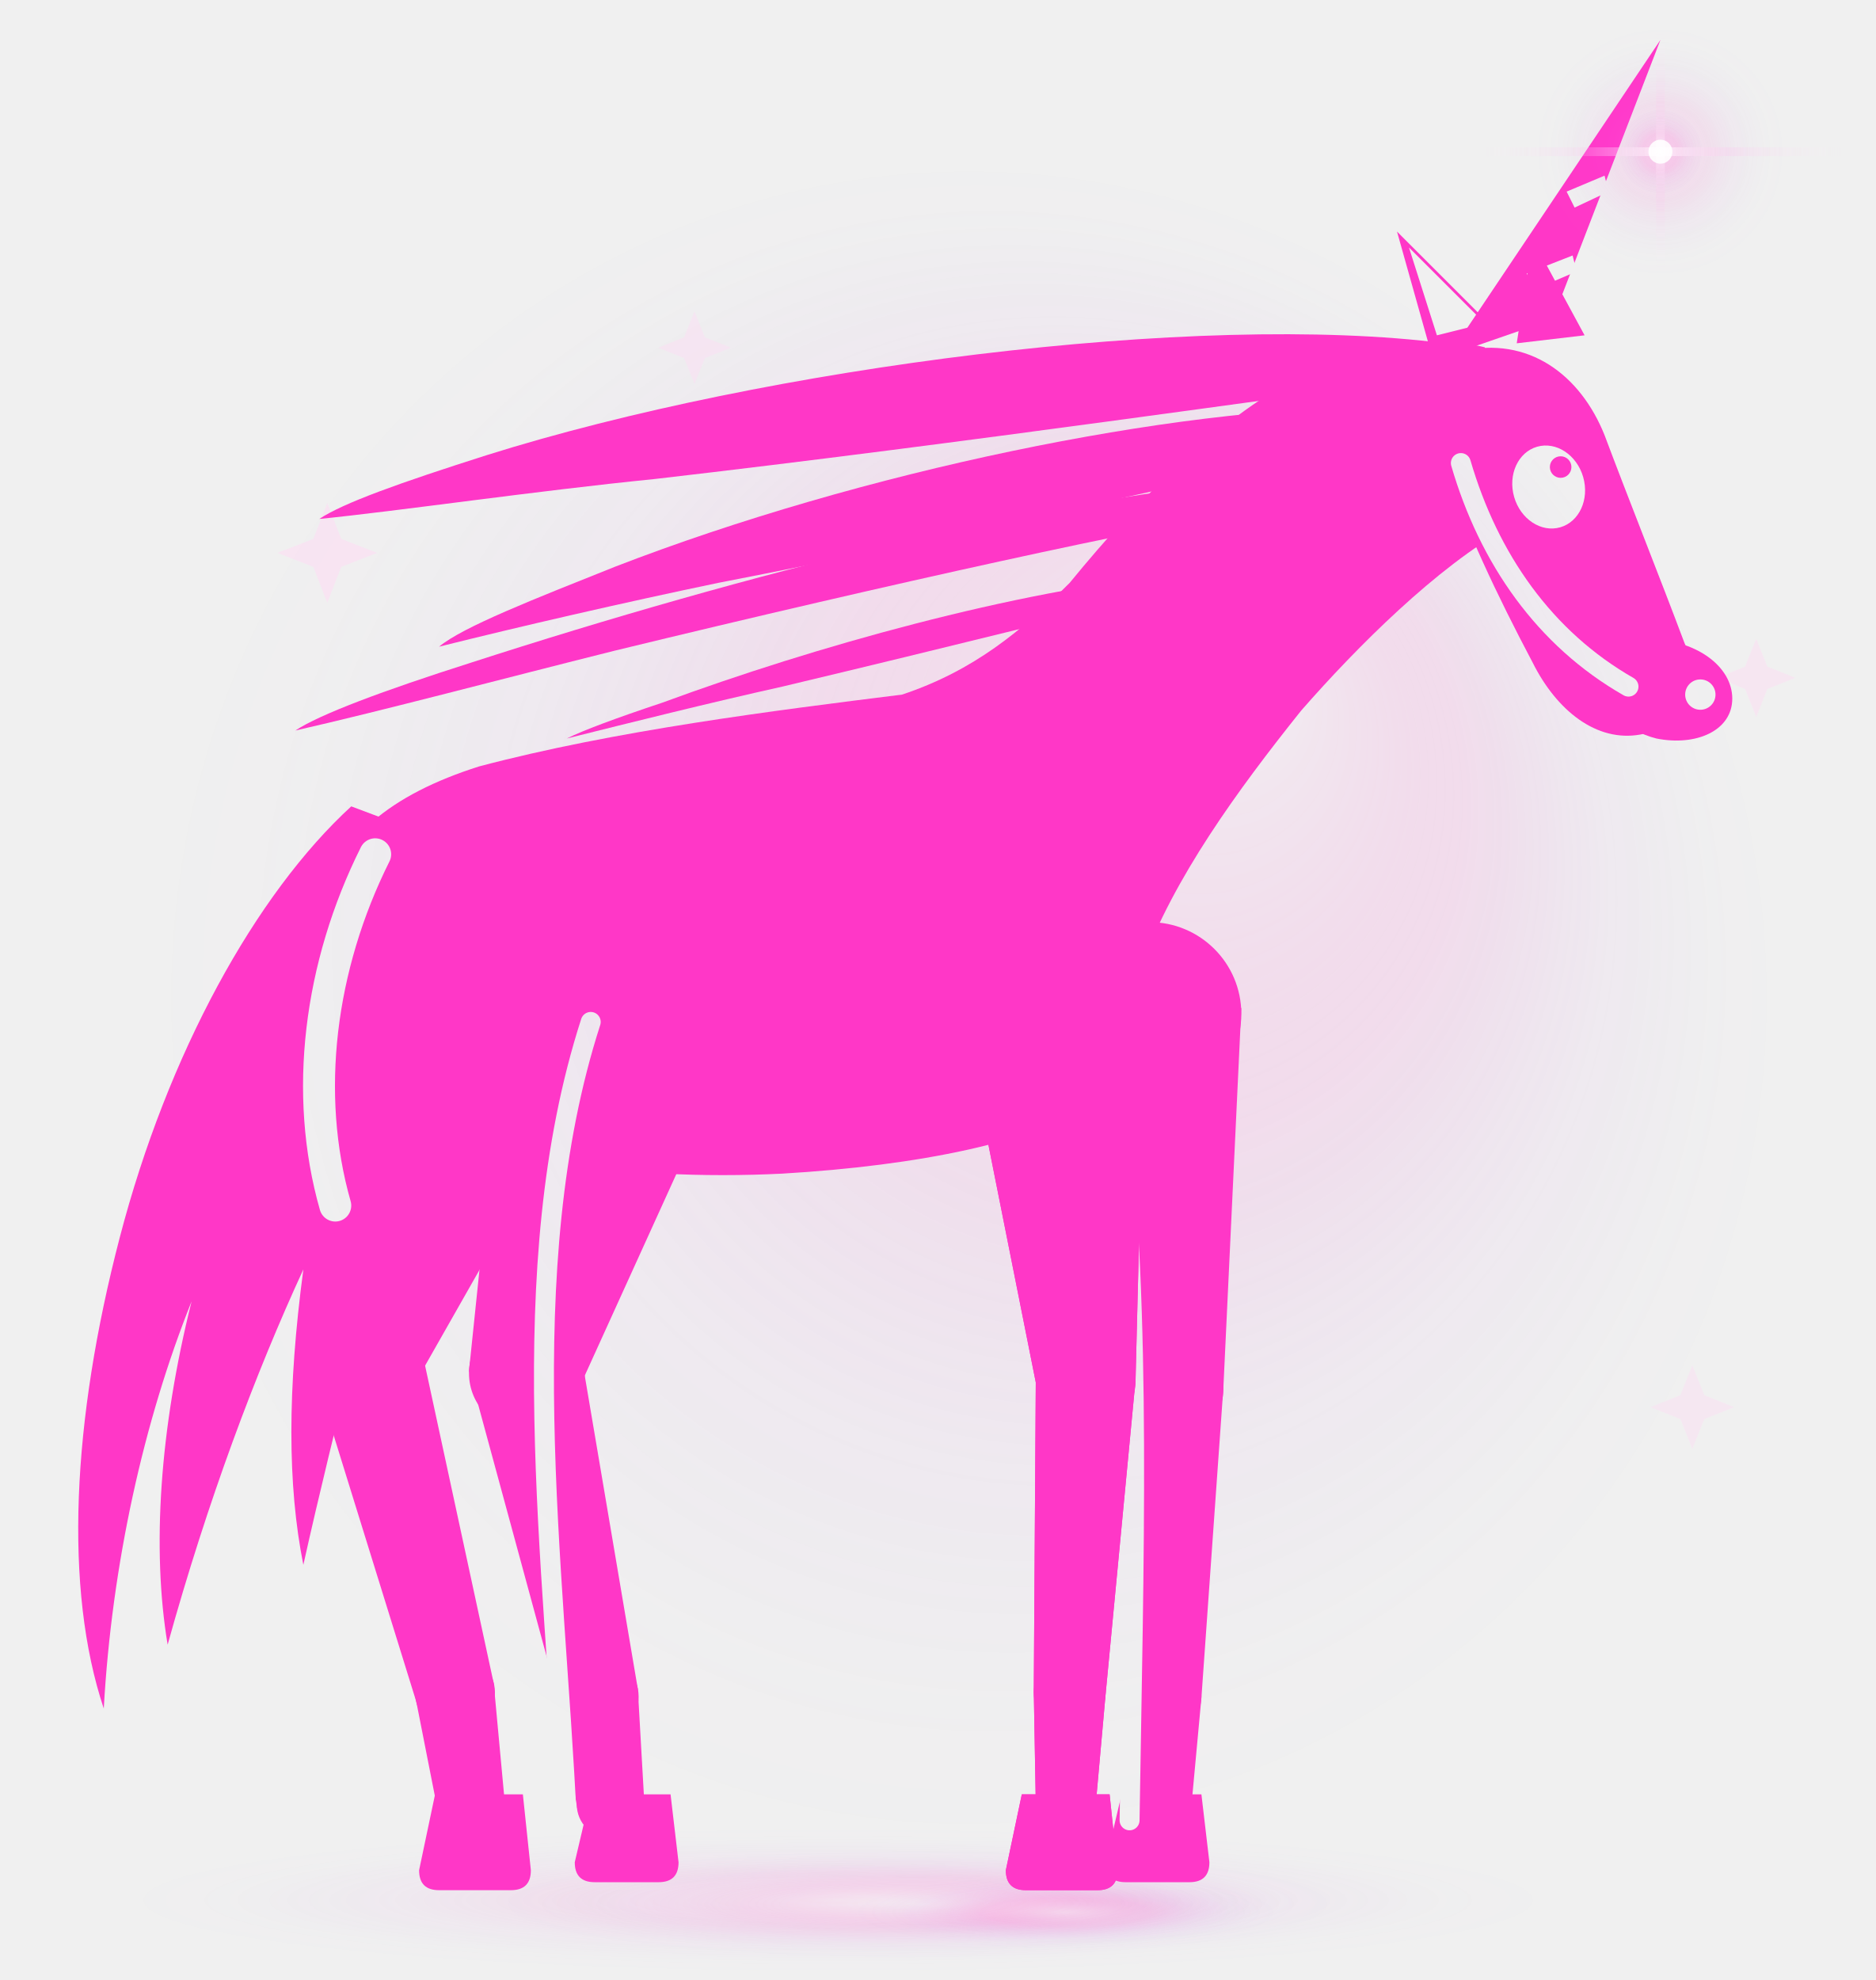
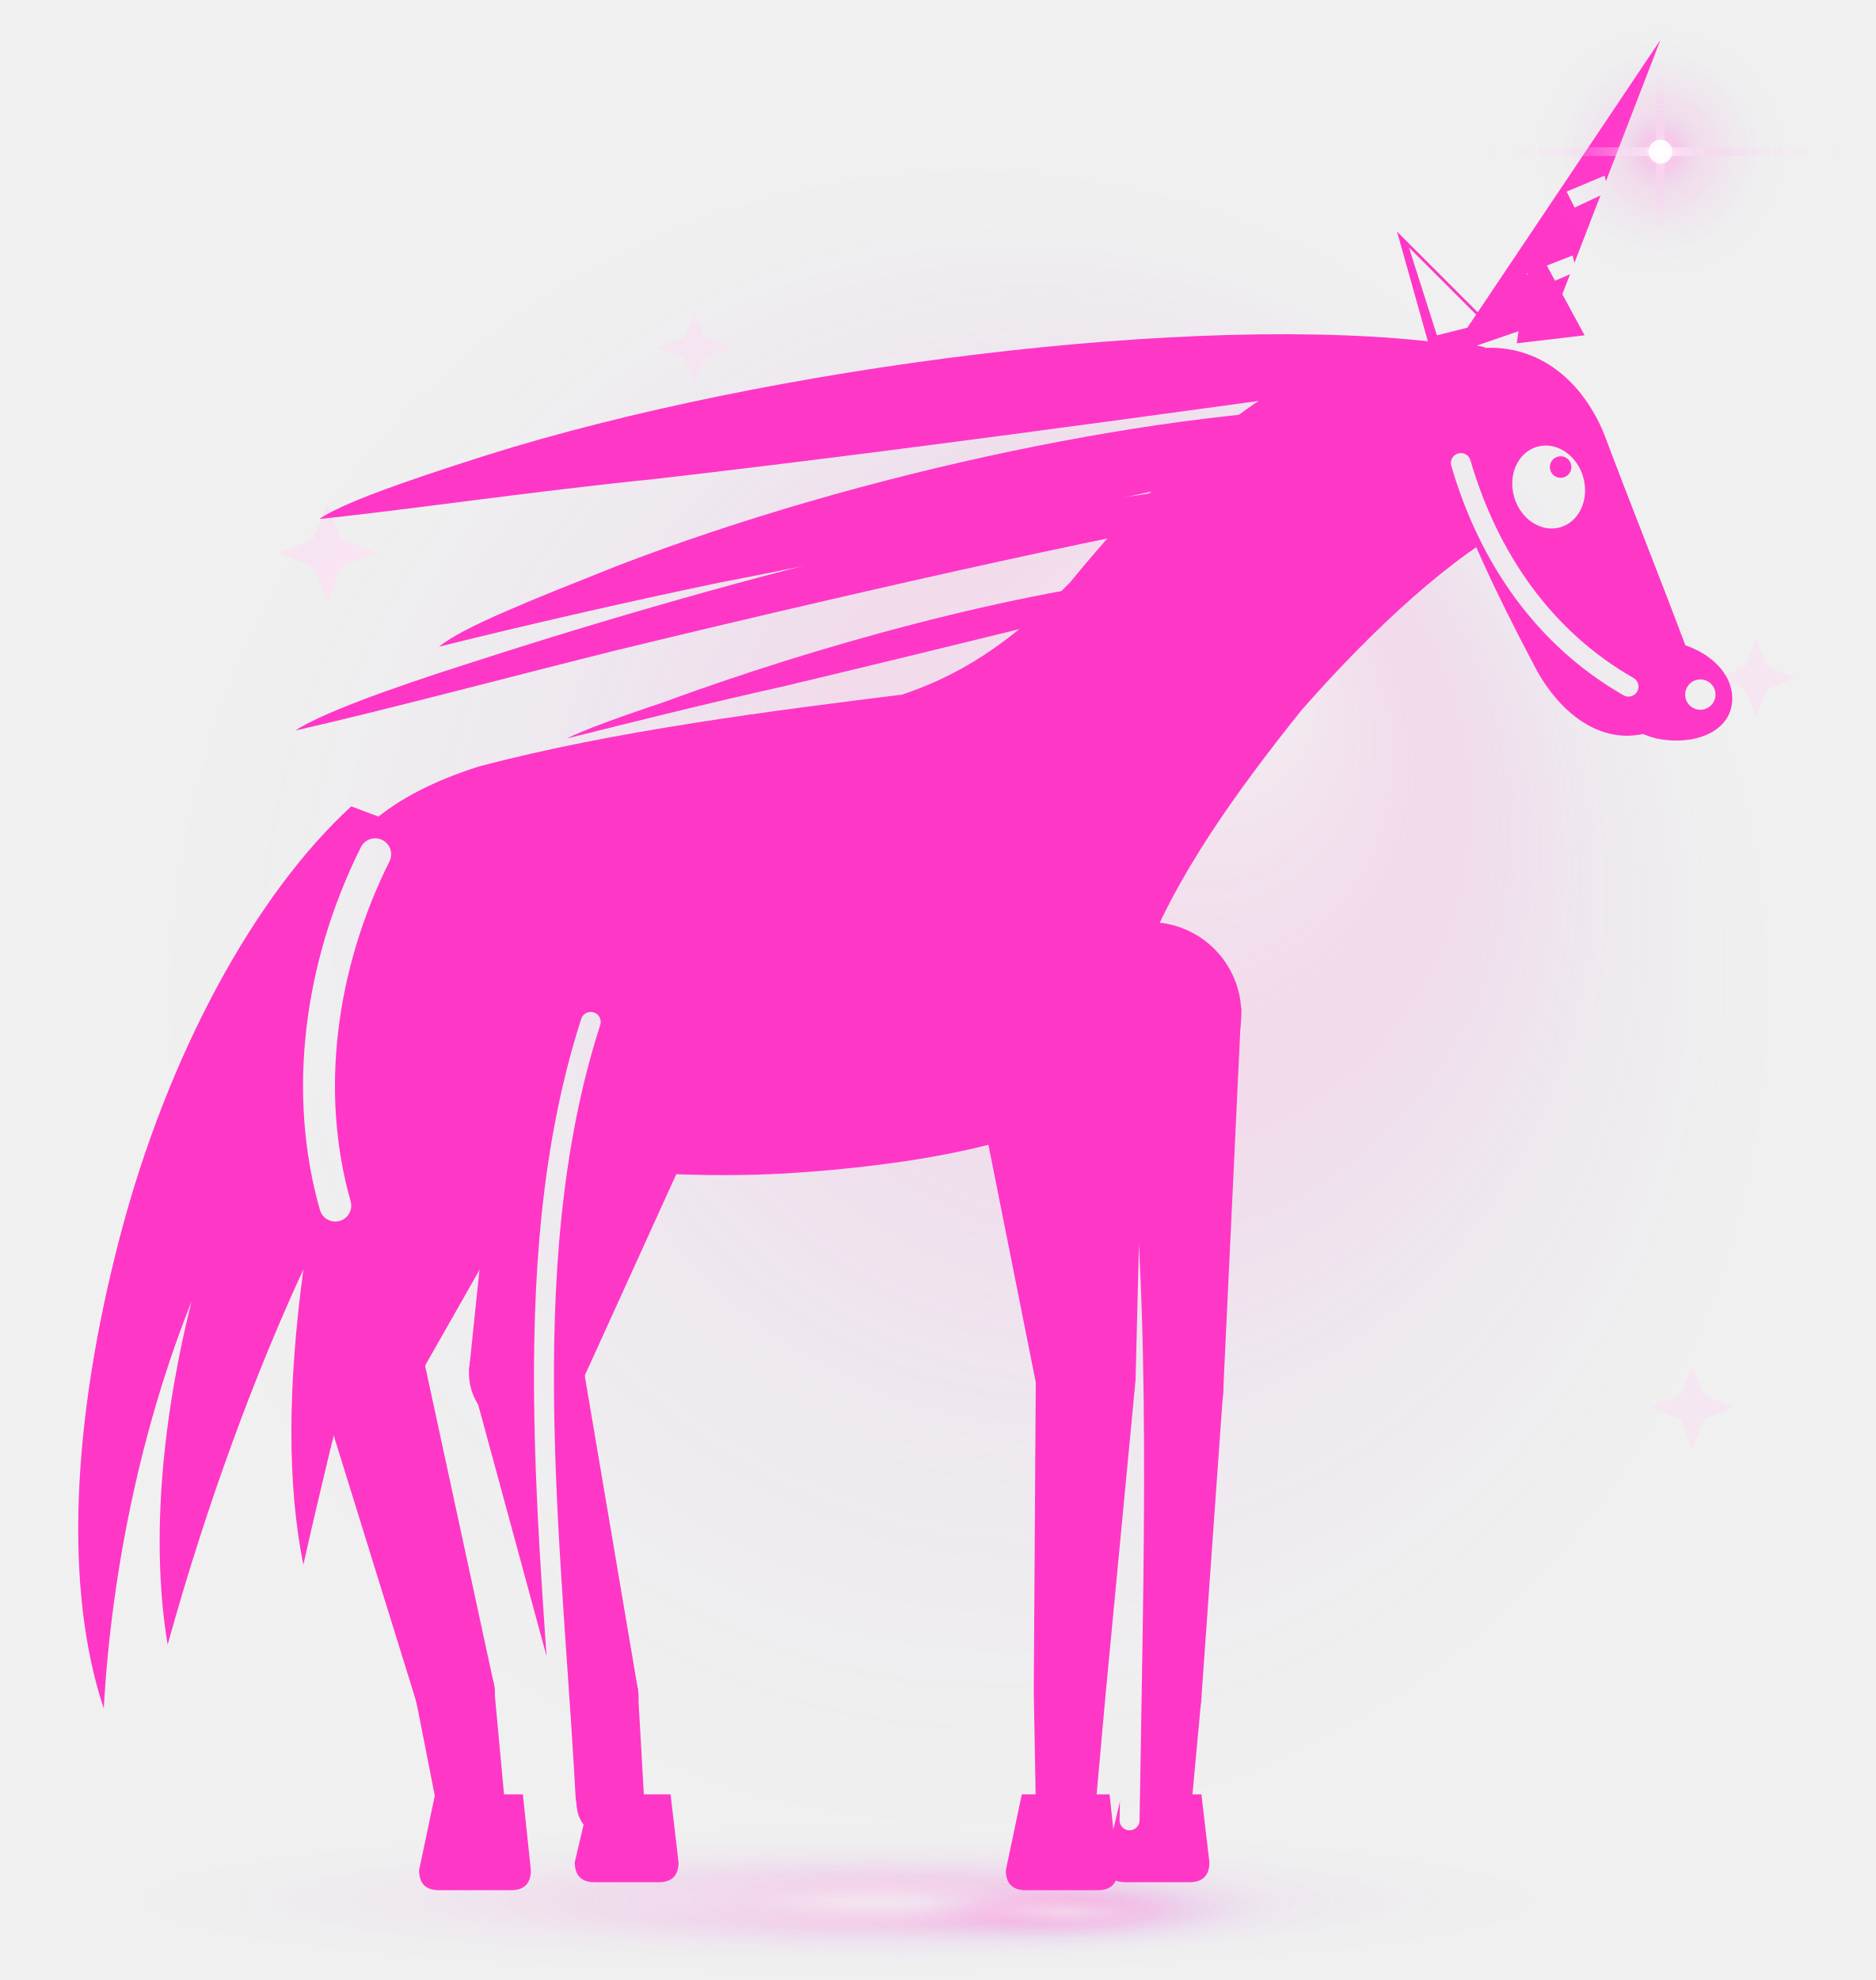
<svg xmlns="http://www.w3.org/2000/svg" viewBox="58 -56 470 496" fill="none" role="img" aria-label="Unicorn pawing the ground, asset coins scattering from the hoof">
  <defs>
    <radialGradient id="aura" cx="50%" cy="50%" r="50%" fx="68%" fy="30%">
      <stop offset="0.0%" stop-color="#ffe9fa" stop-opacity="0.17" />
      <stop offset="9.1%" stop-color="#ffbbed" stop-opacity="0.166" />
      <stop offset="18.2%" stop-color="#ff8de0" stop-opacity="0.154" />
      <stop offset="27.3%" stop-color="#ff5ed2" stop-opacity="0.135" />
      <stop offset="36.4%" stop-color="#fc38c8" stop-opacity="0.111" />
      <stop offset="45.5%" stop-color="#e93bd0" stop-opacity="0.085" />
      <stop offset="54.5%" stop-color="#d63fd8" stop-opacity="0.059" />
      <stop offset="63.6%" stop-color="#c442e0" stop-opacity="0.036" />
      <stop offset="72.7%" stop-color="#b146e8" stop-opacity="0.018" />
      <stop offset="81.8%" stop-color="#9e49ef" stop-opacity="0.006" />
      <stop offset="90.9%" stop-color="#8b4df7" stop-opacity="0.001" />
      <stop offset="100.0%" stop-color="#7850ff" stop-opacity="0" />
    </radialGradient>
    <radialGradient id="coinFace" cx="38%" cy="32%" r="72%">
      <stop offset="0%" stop-color="#4a3552" />
      <stop offset="68%" stop-color="#271d31" />
      <stop offset="100%" stop-color="#181022" />
    </radialGradient>
    <radialGradient id="pool" cx="50%" cy="50%" r="50%">
      <stop offset="0.0%" stop-color="#ffe9fa" stop-opacity="1" />
      <stop offset="9.1%" stop-color="#ffbbed" stop-opacity="0.975" />
      <stop offset="18.2%" stop-color="#ff8de0" stop-opacity="0.904" />
      <stop offset="27.3%" stop-color="#ff5ed2" stop-opacity="0.793" />
      <stop offset="36.4%" stop-color="#fc38c8" stop-opacity="0.653" />
      <stop offset="45.5%" stop-color="#e93bd0" stop-opacity="0.499" />
      <stop offset="54.5%" stop-color="#d63fd8" stop-opacity="0.347" />
      <stop offset="63.6%" stop-color="#c442e0" stop-opacity="0.211" />
      <stop offset="72.7%" stop-color="#b146e8" stop-opacity="0.104" />
      <stop offset="81.8%" stop-color="#9e49ef" stop-opacity="0.036" />
      <stop offset="90.9%" stop-color="#8b4df7" stop-opacity="0.005" />
      <stop offset="100.0%" stop-color="#7850ff" stop-opacity="0" />
    </radialGradient>
    <radialGradient id="spark" cx="50%" cy="50%" r="50%">
      <stop offset="0.0%" stop-color="#ffe9fa" stop-opacity="1" />
      <stop offset="9.1%" stop-color="#ffbbed" stop-opacity="0.562" />
      <stop offset="18.2%" stop-color="#ff8de0" stop-opacity="0.315" />
      <stop offset="27.3%" stop-color="#ff5ed2" stop-opacity="0.219" />
      <stop offset="36.4%" stop-color="#fc38c8" stop-opacity="0.162" />
      <stop offset="45.5%" stop-color="#e93bd0" stop-opacity="0.117" />
      <stop offset="54.5%" stop-color="#d63fd8" stop-opacity="0.079" />
      <stop offset="63.6%" stop-color="#c442e0" stop-opacity="0.047" />
      <stop offset="72.7%" stop-color="#b146e8" stop-opacity="0.023" />
      <stop offset="81.8%" stop-color="#9e49ef" stop-opacity="0.008" />
      <stop offset="90.9%" stop-color="#8b4df7" stop-opacity="0.001" />
      <stop offset="100.0%" stop-color="#7850ff" stop-opacity="0" />
    </radialGradient>
    <linearGradient id="streak" x1="0" y1="0" x2="1" y2="0">
      <stop offset="0%" stop-color="#ffe9fa" stop-opacity="0" />
      <stop offset="30%" stop-color="#ffbdee" stop-opacity="0.30" />
      <stop offset="50%" stop-color="#ffffff" stop-opacity="0.85" />
      <stop offset="70%" stop-color="#ffbdee" stop-opacity="0.30" />
      <stop offset="100%" stop-color="#ffe9fa" stop-opacity="0" />
    </linearGradient>
    <mask id="bodyCut" maskUnits="userSpaceOnUse" x="50" y="-60" width="490" height="500">
      <rect x="50" y="-60" width="490" height="500" fill="#fff" />
      <g stroke="#000" fill="none" stroke-linecap="round">
        <path d="M152 158 C 138 186, 134 218, 142 246" stroke-width="8" />
        <path d="M424 60 C 431 84, 445 104, 466 116" stroke-width="5" />
        <path d="M338 222 C 344 272, 342 336, 341 400" stroke-width="5" />
        <path d="M206 200 C 186 262, 197 336, 200 400" stroke-width="5" />
      </g>
    </mask>
    <mask id="headCut" maskUnits="userSpaceOnUse" x="396" y="-4" width="112" height="146">
      <rect x="396" y="-4" width="112" height="146" fill="#fff" />
      <ellipse id="eye" cx="446" cy="66" rx="9" ry="10.5" transform="rotate(-16 446 66)" fill="#000" />
      <circle cx="484" cy="118" r="3.8" fill="#000" />
      <path d="M418 28 L411 6 L430 25 Z" fill="#000" />
    </mask>
    <mask id="hornCut" maskUnits="userSpaceOnUse" x="414" y="-52" width="70" height="96">
      <rect x="414" y="-52" width="70" height="96" fill="#fff" />
      <path d="M452 8 L440.5 12.5 L442.5 16.5 L453 12 Z" fill="#000" />
      <path d="M460 -12 L450.5 -8 L452.5 -4 L461 -8 Z" fill="#000" />
    </mask>
    <g id="gl-AAPL">
      <path d="M12.152 6.896c-.948 0-2.415-1.078-3.96-1.04-2.04.027-3.91 1.183-4.961 3.014-2.117 3.675-.546 9.103 1.519 12.09 1.013 1.454 2.208 3.09 3.792 3.039 1.52-.065 2.09-.987 3.935-.987 1.831 0 2.35.987 3.96.948 1.637-.026 2.676-1.48 3.676-2.948 1.156-1.688 1.636-3.325 1.662-3.415-.039-.013-3.182-1.221-3.22-4.857-.026-3.04 2.48-4.494 2.597-4.559-1.429-2.09-3.623-2.324-4.39-2.376-2-.156-3.675 1.09-4.61 1.09zM15.53 3.83c.843-1.012 1.4-2.427 1.245-3.83-1.207.052-2.662.805-3.532 1.818-.78.896-1.454 2.338-1.273 3.714 1.338.104 2.715-.688 3.559-1.701" />
    </g>
    <g id="gl-AMD">
      <path d="M18.324 9.137l1.559 1.56h2.556v2.557L24 14.814V9.137zM2 9.52l-2 4.96h1.309l.37-.982H3.9l.408.982h1.338L3.432 9.52zm4.209 0v4.955h1.238v-3.092l1.338 1.562h.188l1.338-1.556v3.091h1.238V9.52H10.47l-1.592 1.845L7.287 9.52zm6.283 0v4.96h2.057c1.979 0 2.88-1.046 2.88-2.472 0-1.36-.937-2.488-2.747-2.488zm1.237.91h.792c1.17 0 1.63.711 1.63 1.57 0 .728-.372 1.572-1.616 1.572h-.806zm-10.985.273l.791 1.932H2.008zm17.137.307l-1.604 1.603v2.25h2.246l1.604-1.607h-2.246z" />
    </g>
    <g id="gl-AMZN">
      <path d="M.045 18.02c.072-.116.187-.124.348-.022 3.636 2.11 7.594 3.166 11.87 3.166 2.852 0 5.668-.533 8.447-1.595l.315-.14c.138-.06.234-.1.293-.13.226-.088.39-.046.525.13.12.174.09.336-.12.48-.256.19-.6.41-1.006.654-1.244.743-2.64 1.316-4.185 1.726a17.617 17.617 0 01-10.951-.577 17.88 17.88 0 01-5.43-3.35c-.1-.074-.151-.15-.151-.22 0-.047.021-.09.051-.13zm6.565-6.218c0-1.005.247-1.863.743-2.577.495-.71 1.17-1.25 2.04-1.615.796-.335 1.756-.575 2.912-.72.39-.046 1.033-.103 1.92-.174v-.37c0-.93-.105-1.558-.3-1.875-.302-.43-.78-.65-1.44-.65h-.182c-.48.046-.896.196-1.246.46-.35.27-.575.63-.675 1.096-.06.3-.206.465-.435.51l-2.52-.315c-.248-.06-.372-.18-.372-.39 0-.046.007-.09.022-.15.247-1.29.855-2.25 1.82-2.88.976-.616 2.1-.975 3.39-1.05h.54c1.65 0 2.957.434 3.888 1.29.135.15.27.3.405.48.12.165.224.314.283.45.075.134.15.33.195.57.06.254.105.42.135.51.03.104.062.3.076.615.01.313.02.493.02.553v5.28c0 .376.06.72.165 1.036.105.313.21.54.315.674l.51.674c.09.136.136.256.136.36 0 .12-.06.226-.18.314-1.2 1.05-1.86 1.62-1.963 1.71-.165.135-.375.15-.63.045a6.062 6.062 0 01-.526-.496l-.31-.347a9.391 9.391 0 01-.317-.42l-.3-.435c-.81.886-1.603 1.44-2.4 1.665-.494.15-1.093.227-1.83.227-1.11 0-2.04-.343-2.76-1.034-.72-.69-1.08-1.665-1.08-2.94l-.05-.076zm3.753-.438c0 .566.14 1.02.425 1.364.285.34.675.512 1.155.512.045 0 .106-.007.195-.02.09-.016.134-.023.166-.023.614-.16 1.08-.553 1.424-1.178.165-.28.285-.58.36-.91.09-.32.12-.59.135-.8.015-.195.015-.54.015-1.005v-.54c-.84 0-1.484.06-1.92.18-1.275.36-1.92 1.17-1.92 2.43l-.035-.02zm9.162 7.027c.03-.06.075-.11.132-.17.362-.243.714-.41 1.05-.5a8.094 8.094 0 011.612-.24c.14-.012.28 0 .41.03.65.06 1.05.168 1.172.33.063.09.099.228.099.39v.15c0 .51-.149 1.11-.424 1.8-.278.69-.664 1.248-1.156 1.68-.073.06-.14.09-.197.09-.03 0-.06 0-.09-.012-.09-.044-.107-.12-.064-.24.54-1.26.806-2.143.806-2.64 0-.15-.03-.27-.087-.344-.145-.166-.55-.257-1.224-.257-.243 0-.533.016-.87.046-.363.045-.7.09-1 .135-.09 0-.148-.014-.18-.044-.03-.03-.036-.047-.02-.077 0-.017.006-.03.02-.063v-.06z" />
    </g>
    <g id="gl-BTC">
      <path d="M23.638 14.904c-1.602 6.43-8.113 10.34-14.542 8.736C2.67 22.05-1.244 15.525.362 9.105 1.962 2.67 8.475-1.243 14.9.358c6.43 1.605 10.342 8.115 8.738 14.548v-.002zm-6.35-4.613c.24-1.59-.974-2.45-2.64-3.03l.54-2.153-1.315-.33-.525 2.107c-.345-.087-.705-.167-1.064-.25l.526-2.127-1.32-.33-.54 2.165c-.285-.067-.565-.132-.84-.2l-1.815-.45-.35 1.407s.975.225.955.236c.535.136.63.486.615.766l-1.477 5.92c-.075.166-.24.406-.614.314.015.02-.96-.24-.96-.24l-.66 1.51 1.71.426.93.242-.54 2.19 1.32.327.54-2.17c.36.1.705.19 1.05.273l-.51 2.154 1.32.33.545-2.19c2.24.427 3.93.257 4.64-1.774.57-1.637-.03-2.58-1.217-3.196.854-.193 1.5-.76 1.68-1.93h.01zm-3.01 4.22c-.404 1.64-3.157.75-4.05.53l.72-2.9c.896.23 3.757.67 3.33 2.37zm.41-4.24c-.37 1.49-2.662.735-3.405.55l.654-2.64c.744.18 3.137.524 2.75 2.084v.006z" />
    </g>
    <g id="gl-COIN">
      <path d="M4.844 11.053c-.872 0-1.553.662-1.553 1.548s.664 1.542 1.553 1.542c.889 0 1.564-.667 1.564-1.547 0-.875-.664-1.543-1.564-1.543zm.006 2.452c-.497 0-.86-.386-.86-.904 0-.523.357-.909.854-.909.502 0 .866.392.866.91 0 .517-.364.903-.86.903zm1.749-1.778h.433v2.36h.693V11.11H6.599zm-5.052-.035c.364 0 .653.224.762.558h.734c-.133-.713-.722-1.197-1.49-1.197-.872 0-1.553.662-1.553 1.548 0 .887.664 1.543 1.553 1.543.75 0 1.351-.484 1.484-1.203h-.728a.78.78 0 01-.756.564c-.502 0-.855-.386-.855-.904 0-.523.347-.909.85-.909zm18.215.622l-.508-.075c-.242-.035-.415-.115-.415-.305 0-.207.225-.31.53-.31.336 0 .55.143.595.379h.67c-.075-.599-.537-.95-1.247-.95-.733 0-1.218.375-1.218.904 0 .506.317.8.958.892l.508.075c.249.034.387.132.387.316 0 .236-.242.334-.577.334-.41 0-.641-.167-.676-.42h-.681c.064.581.52.99 1.35.99.757 0 1.26-.346 1.26-.938 0-.53-.364-.806-.936-.892zM7.378 9.885a.429.429 0 00-.444.437c0 .254.19.438.444.438a.429.429 0 00.445-.438.429.429 0 00-.445-.437zm10.167 2.245c0-.645-.392-1.076-1.224-1.076-.785 0-1.224.397-1.31 1.007h.687c.035-.236.22-.432.612-.432.352 0 .525.155.525.345 0 .248-.317.311-.71.351-.531.058-1.19.242-1.19.933 0 .535.4.88 1.034.88.497 0 .809-.207.965-.535.023.293.242.483.548.483h.404v-.616h-.34v-1.34zm-.68.748c0 .397-.347.69-.769.69-.26 0-.48-.11-.48-.34 0-.293.353-.373.676-.408.312-.028.485-.097.572-.23zm-3.679-1.825c-.386 0-.71.162-.94.432V9.856h-.693v4.23h.68v-.391c.232.282.56.449.953.449.832 0 1.461-.656 1.461-1.543 0-.886-.64-1.548-1.46-1.548zm-.103 2.452c-.497 0-.86-.386-.86-.904 0-.517.369-.909.865-.909.503 0 .855.386.855.91 0 .517-.364.903-.86.903zm-3.187-2.452c-.45 0-.745.184-.919.443v-.385H8.29v2.975h.693v-1.617c0-.455.289-.777.716-.777.398 0 .647.282.647.69v1.704h.692v-1.755c0-.748-.386-1.278-1.142-1.278zM24 12.503c0-.851-.624-1.45-1.46-1.45-.89 0-1.542.668-1.542 1.548 0 .927.698 1.543 1.553 1.543.722 0 1.287-.426 1.432-1.03h-.722c-.104.264-.358.414-.699.414-.445 0-.78-.276-.854-.76H24v-.264zm-2.252-.23c.11-.414.422-.615.78-.615.392 0 .693.224.762.615Z" />
    </g>
    <g id="gl-ETH">
      <path d="M11.944 17.97L4.58 13.62 11.943 24l7.37-10.38-7.372 4.35h.003zM12.056 0L4.69 12.223l7.365 4.354 7.365-4.35L12.056 0z" />
    </g>
    <g id="gl-GOOGL">
      <path d="M12.48 10.92v3.28h7.84c-.24 1.84-.853 3.187-1.787 4.133-1.147 1.147-2.933 2.4-6.053 2.4-4.827 0-8.6-3.893-8.6-8.72s3.773-8.72 8.6-8.72c2.6 0 4.507 1.027 5.907 2.347l2.307-2.307C18.747 1.44 16.133 0 12.48 0 5.867 0 .307 5.387.307 12s5.56 12 12.173 12c3.573 0 6.267-1.173 8.373-3.36 2.16-2.16 2.84-5.213 2.84-7.667 0-.76-.053-1.467-.173-2.053H12.48z" />
    </g>
    <g id="gl-META">
      <path d="M6.915 4.03c-1.968 0-3.683 1.28-4.871 3.113C.704 9.208 0 11.883 0 14.449c0 .706.07 1.369.21 1.973a6.624 6.624 0 0 0 .265.86 5.297 5.297 0 0 0 .371.761c.696 1.159 1.818 1.927 3.593 1.927 1.497 0 2.633-.671 3.965-2.444.76-1.012 1.144-1.626 2.663-4.32l.756-1.339.186-.325c.061.1.121.196.183.3l2.152 3.595c.724 1.21 1.665 2.556 2.47 3.314 1.046.987 1.992 1.22 3.06 1.22 1.075 0 1.876-.355 2.455-.843a3.743 3.743 0 0 0 .81-.973c.542-.939.861-2.127.861-3.745 0-2.72-.681-5.357-2.084-7.45-1.282-1.912-2.957-2.93-4.716-2.93-1.047 0-2.088.467-3.053 1.308-.652.57-1.257 1.29-1.82 2.05-.69-.875-1.335-1.547-1.958-2.056-1.182-.966-2.315-1.303-3.454-1.303zm10.16 2.053c1.147 0 2.188.758 2.992 1.999 1.132 1.748 1.647 4.195 1.647 6.4 0 1.548-.368 2.9-1.839 2.9-.58 0-1.027-.23-1.664-1.004-.496-.601-1.343-1.878-2.832-4.358l-.617-1.028a44.908 44.908 0 0 0-1.255-1.98c.07-.109.141-.224.211-.327 1.12-1.667 2.118-2.602 3.358-2.602zm-10.201.553c1.265 0 2.058.791 2.675 1.446.307.327.737.871 1.234 1.579l-1.02 1.566c-.757 1.163-1.882 3.017-2.837 4.338-1.191 1.649-1.81 1.817-2.486 1.817-.524 0-1.038-.237-1.383-.794-.263-.426-.464-1.13-.464-2.046 0-2.221.63-4.535 1.66-6.088.454-.687.964-1.226 1.533-1.533a2.264 2.264 0 0 1 1.088-.285z" />
    </g>
    <g id="gl-NFLX">
      <path d="M5.398 0v.006c3.028 8.556 5.37 15.175 8.348 23.596 2.344.058 4.85.398 4.854.398-2.8-7.924-5.923-16.747-8.487-24zm8.489 0v9.63L18.6 22.951c-.043-7.86-.004-15.913.002-22.95zM5.398 1.05V24c1.873-.225 2.81-.312 4.715-.398v-9.22z" />
    </g>
    <g id="gl-NVDA">
      <path d="M8.948 8.798v-1.43a6.7 6.7 0 0 1 .424-.018c3.922-.124 6.493 3.374 6.493 3.374s-2.774 3.851-5.75 3.851c-.398 0-.787-.062-1.158-.185v-4.346c1.528.185 1.837.857 2.747 2.385l2.04-1.714s-1.492-1.952-4-1.952a6.016 6.016 0 0 0-.796.035m0-4.735v2.138l.424-.027c5.45-.185 9.01 4.47 9.01 4.47s-4.08 4.964-8.33 4.964c-.37 0-.733-.035-1.095-.097v1.325c.3.035.61.062.91.062 3.957 0 6.82-2.023 9.593-4.408.459.371 2.34 1.263 2.73 1.652-2.633 2.208-8.772 3.984-12.253 3.984-.335 0-.653-.018-.971-.053v1.864H24V4.063zm0 10.326v1.131c-3.657-.654-4.673-4.46-4.673-4.46s1.758-1.944 4.673-2.262v1.237H8.94c-1.528-.186-2.73 1.245-2.73 1.245s.68 2.412 2.739 3.11M2.456 10.9s2.164-3.197 6.5-3.533V6.201C4.153 6.59 0 10.653 0 10.653s2.35 6.802 8.948 7.42v-1.237c-4.84-.6-6.492-5.936-6.492-5.936z" />
    </g>
    <g id="gl-TSLA">
      <path d="M12 5.362l2.475-3.026s4.245.09 8.471 2.054c-1.082 1.636-3.231 2.438-3.231 2.438-.146-1.439-1.154-1.79-4.354-1.79L12 24 8.619 5.034c-3.18 0-4.188.354-4.335 1.792 0 0-2.146-.795-3.229-2.43C5.28 2.431 9.525 2.34 9.525 2.34L12 5.362l-.004.002H12v-.002zm0-3.899c3.415-.03 7.326.528 11.328 2.28.535-.968.672-1.395.672-1.395C19.625.612 15.528.015 12 0 8.472.015 4.375.61 0 2.349c0 0 .195.525.672 1.396C4.674 1.989 8.585 1.435 12 1.46v.003z" />
    </g>
  </defs>
  <style>
    @keyframes blink{0%,95%,100%{transform:scaleY(1)}97.5%{transform:scaleY(.08)}}
    #eye{transform-box:fill-box;transform-origin:center;animation:blink 6.5s ease-in-out infinite}

    /* Wind. Each strand pivots about its own root on the crest, so the hair
       swings from where it is attached instead of sliding around — which is
       what the alternative, morphing the path data, would have looked like,
       at the price of re-tessellating four paths sixty times a second.

       A rotation about an arbitrary point without touching transform-origin:
       translate to the pivot, rotate, translate back. On an SVG element a CSS
       px is one user unit, so these are the same numbers as the path data.

       One duration for all four with the delay staggered down the neck, which
       is what makes it a travelling wave rather than four strands flapping in
       unison. Amplitude falls off toward the shoulder, where a real mane is
       shorter and heavier. */
    @keyframes w1{0%,100%{transform:translate(420px,34px) rotate(-2.1deg) translate(-420px,-34px)}
                   50%{transform:translate(420px,34px) rotate(2.3deg) translate(-420px,-34px)}}
    @keyframes w2{0%,100%{transform:translate(400px,50px) rotate(-1.8deg) translate(-400px,-50px)}
                   50%{transform:translate(400px,50px) rotate(2deg) translate(-400px,-50px)}}
    @keyframes w3{0%,100%{transform:translate(376px,70px) rotate(-1.5deg) translate(-376px,-70px)}
                   50%{transform:translate(376px,70px) rotate(1.7deg) translate(-376px,-70px)}}
    @keyframes w4{0%,100%{transform:translate(350px,92px) rotate(-1.1deg) translate(-350px,-92px)}
                   50%{transform:translate(350px,92px) rotate(1.3deg) translate(-350px,-92px)}}
    /* the tail answers the same wind, at half the amplitude and off-tempo —
       a still tail beside a moving mane looks broken */
    @keyframes wt{0%,100%{transform:translate(152px,150px) rotate(-1.2deg) translate(-152px,-150px)}
                   50%{transform:translate(152px,150px) rotate(1.2deg) translate(-152px,-150px)}}

+     /* Standing dead still between paws is the other half of looking fake.
+        This is a breath and a weight shift, nothing more: a fraction of a
+        percent of vertical scale about the ground line, and a pixel of sway,
+        on two periods that do not divide into each other so the pair never
+        repeats the same combination twice in a row.
+ 
+        It lives on a wrapper because the strike writes its own transform
+        attribute to #nk-rig for the impact dip — a CSS transform on the same
+        element would silently win and the dip would vanish. */
+     @keyframes idle{0%{transform:translate(0,0) scaleY(1)}
+                      50%{transform:translate(-1.1px,-0.6px) scaleY(1.006)}
+                      100%{transform:translate(0,0) scaleY(1)}}
+     #nk-idle{transform-origin:296px 420px;transform-box:view-box;
+       animation:idle 5.3s cubic-bezier(.45,0,.55,1) infinite;animation-play-state:paused}
+     svg.nk-live #nk-idle{animation-play-state:running}
+ 
    #nk-mane path,#nk-tail{animation-duration:6.4s;animation-timing-function:cubic-bezier(.45,0,.55,1);
      animation-iteration-count:infinite;animation-direction:alternate;animation-play-state:paused}
    .w1{animation-name:w1;animation-delay:0s}
    .w2{animation-name:w2;animation-delay:-.4s}
    .w3{animation-name:w3;animation-delay:-.8s}
    .w4{animation-name:w4;animation-delay:-1.2s}
    #nk-tail{animation-name:wt;animation-duration:8.2s;animation-delay:-2s}
    /* only while the mascot is actually on screen — the strike loop already
       gates itself the same way and toggles this class */
    svg.nk-live #nk-mane path,svg.nk-live #nk-tail{animation-play-state:running}

    @media (prefers-reduced-motion:reduce){
      #eye{animation:none}
-       #nk-mane path,#nk-tail{animation:none}
+       #nk-mane path,#nk-tail,#nk-idle{animation:none}
    }
  </style>
  <ellipse cx="292" cy="204" rx="226" ry="230" fill="url(#aura)" />
  <ellipse cx="268" cy="420" rx="196" ry="20" fill="url(#pool)" opacity="0.13" />
  <ellipse cx="288" cy="421" rx="116" ry="15" fill="url(#pool)" opacity="0.15" />
  <ellipse cx="325" cy="423" rx="58" ry="10" fill="url(#pool)" opacity="0.20" />
  <g fill="#ffd9f4">
    <path d="M140 70 l3.5 9 l9 3.5 l-9 3.5 l-3.5 9 l-3.5 -9 l-9 -3.5 l9 -3.5 z" opacity="0.5" />
    <path d="M498 104 l2.8 7 l7 2.8 l-7 2.8 l-2.8 7 l-2.8 -7 l-7 -2.8 l7 -2.8 z" opacity="0.42" />
    <path d="M104 268 l2.4 6 l6 2.4 l-6 2.4 l-2.4 6 l-2.4 -6 l-6 -2.4 l6 -2.4 z" opacity="0.32" />
    <path d="M482 286 l3 7.5 l7.5 3 l-7.5 3 l-3 7.5 l-3 -7.5 l-7.5 -3 l7.5 -3 z" opacity="0.36" />
    <path d="M232 22 l2.6 6.5 l6.5 2.6 l-6.5 2.6 l-2.6 6.5 l-2.6 -6.5 l-6.5 -2.6 l6.5 -2.6 z" opacity="0.4" />
  </g>
-   <g id="nk-rig">
-     <g mask="url(#bodyCut)">
-       <g id="nk-tail">
-         <path d="M146 146                C 122 168, 100 208, 88 254                C 76 300, 74 342, 84 372                C 86 336, 94 300, 106 270                C 98 302, 96 332, 100 356                C 110 320, 122 288, 134 262                C 130 292, 130 316, 134 336                C 142 300, 152 264, 158 232                C 164 200, 166 170, 162 152 Z" fill="#ff37c7" />
-       </g>
-       <g opacity="1">
-         <path d="M186.0 186.3 L175.5 287.4 L198.2 370.9 L202.6 396.9 L219.4 395.1 L217.8 367.1 L204.5 288.6 L244.0 201.7 Z" fill="#ff37c7" />
-         <circle cx="215.0" cy="194.0" r="30.0" fill="#ff37c7" />
-         <circle cx="190.0" cy="288.0" r="14.5" fill="#ff37c7" />
-         <circle cx="208.0" cy="369.0" r="10.0" fill="#ff37c7" />
-         <circle cx="211.0" cy="396.0" r="8.5" fill="#ff37c7" />
-         <path d="M206.0 393.5 h20.0 l2.0 17.0 q0 5 -5 5 h-16.0 q-5 0 -5 -5 z" fill="#ff37c7" />
-         <path d="M323.0 199.5 L339.5 292.3 L341.0 368.7 L341.5 395.7 L356.5 396.3 L359.0 369.3 L364.5 291.7 L369.0 196.5 Z" fill="#ff37c7" />
-         <circle cx="346.0" cy="198.0" r="23.0" fill="#ff37c7" />
-         <circle cx="352.0" cy="292.0" r="12.5" fill="#ff37c7" />
-         <circle cx="350.0" cy="369.0" r="9.0" fill="#ff37c7" />
-         <circle cx="349.0" cy="396.0" r="7.5" fill="#ff37c7" />
-         <path d="M339.0 393.5 h20.0 l2.0 17.0 q0 5 -5 5 h-16.0 q-5 0 -5 -5 z" fill="#ff37c7" />
-       </g>
-       <path d="M156.8 179.6 L135.5 283.9 L162.3 370.3 L167.6 397.2 L184.4 394.8 L181.7 365.7 L164.5 286.1 L213.2 200.4 Z" fill="#ff37c7" />
-       <circle cx="185.0" cy="190.0" r="30.0" fill="#ff37c7" />
-       <circle cx="150.0" cy="285.0" r="14.5" fill="#ff37c7" />
-       <circle cx="172.0" cy="368.0" r="10.0" fill="#ff37c7" />
-       <circle cx="176.0" cy="396.0" r="8.5" fill="#ff37c7" />
-       <path d="M167.0 393.5 h22.0 l2.0 19.0 q0 5 -5 5 h-18.0 q-5 0 -5 -5 z" fill="#ff37c7" />
-       <path d="M430 31              L 436 76              C 418 86, 398 106, 384 122              C 368 142, 352 164, 344 186              C 342 200, 340 212, 332 220              C 318 230, 288 236, 254 238              C 214 240, 174 234, 152 220              C 140 208, 134 190, 138 172              C 142 154, 156 143, 178 136              C 212 127, 252 122, 284 118              C 302 112, 314 102, 326 90              C 344 68, 364 48, 386 37              C 402 30, 418 28, 430 31 Z" fill="#ff37c7" />
-       <g mask="url(#headCut)">
-         <path d="M424 32                C 441 28, 454 38, 460 53                C 466 69, 474 89, 480 105                C 485 116, 480 126, 469 128                C 458 130, 448 122, 442 110                C 433 93, 425 76, 420 61                C 416 48, 417 36, 424 32 Z" fill="#ff37c7" />
-         <path d="M470 104 C 483 104, 492 111, 492 119 C 492 127, 483 131, 473 129                C 465 127, 459 121, 461 114 C 463 107, 466 105, 470 104 Z" fill="#ff37c7" />
-         <path d="M417 34 L408 2 L434 28 Z" fill="#ff37c7" />
-         <path d="M438 30 L442 4 L455 28 Z" fill="#ff37c7" />
-       </g>
-       <circle cx="449" cy="61" r="2.7" fill="#ff37c7" />
-       <path d="M421 33 L447 24 L474 -46 Z" fill="#ff37c7" mask="url(#hornCut)" />
-       <g style="mix-blend-mode:screen">
-         <circle cx="474" cy="-18" r="34" fill="url(#spark)" opacity="0.55" />
-         <circle cx="474" cy="-18" r="13" fill="url(#spark)" opacity="0.75" />
-         <rect x="428" y="-19.1" width="92" height="2.2" rx="1.1" fill="url(#streak)" opacity="0.7" />
-         <rect x="444" y="-19.1" width="60" height="2.2" rx="1.1" fill="url(#streak)" opacity="0.5" transform="rotate(90 474 -18)" />
-         <circle cx="474" cy="-18" r="3" fill="#ffffff" opacity="0.9" />
-       </g>
-     </g>
-     <g id="nk-mane">
-       <path class="w1" d="M420 30                C 358 22, 250 36, 180 58                C 158 65, 144 70, 138 74                C 158 72, 192 67, 222 64                C 300 55, 382 43, 414 39                C 418 36, 420 32, 420 30 Z" fill="#ff37c7" />
-       <path class="w2" d="M402 46                C 352 46, 274 62, 212 86                C 192 94, 174 101, 168 106                C 188 101, 214 95, 238 90                C 300 78, 360 64, 396 56                C 400 52, 402 50, 402 46 Z" fill="#ff37c7" />
-       <path class="w3" d="M378 64                C 322 68, 244 88, 176 110                C 154 117, 138 123, 132 127                C 154 122, 184 114, 212 107                C 282 90, 346 76, 372 72                C 376 70, 378 67, 378 64 Z" fill="#ff37c7" />
-       <path class="w4" d="M352 88                C 312 92, 262 106, 224 120                C 212 124, 204 127, 200 129                C 216 125, 236 120, 254 116                C 296 106, 336 96, 348 93                C 351 91, 352 90, 352 88 Z" fill="#ff37c7" />
-     </g>
-     <path d="M299.1 198.0 L317.5 290.3 L317.0 367.6 L317.5 395.7 L332.5 396.3 L335.0 368.4 L342.5 289.7 L344.9 194.0 Z" fill="#ff37c7" />
-     <circle cx="322.0" cy="196.0" r="23.0" fill="#ff37c7" />
-     <circle cx="330.0" cy="290.0" r="12.5" fill="#ff37c7" />
-     <circle cx="326.0" cy="368.0" r="9.0" fill="#ff37c7" />
-     <circle cx="325.0" cy="396.0" r="7.5" fill="#ff37c7" />
-     <path d="M314.0 393.5 h22.0 l2.0 19.0 q0 5 -5 5 h-18.0 q-5 0 -5 -5 z" fill="#ff37c7" />
-     <g id="nk-leg">
-       <path class="nk-leg-shape" d="M299.1 198.0 L317.5 290.3 L317.0 367.6 L317.5 395.7 L332.5 396.3 L335.0 368.4 L342.5 289.7 L344.9 194.0 Z" fill="#ff37c7" />
-       <g class="nk-leg-caps" />
-       <g id="nk-hoof" transform="translate(325 391)">
-         <path d="M-11 2.5 h22 l2 19 q0 5 -5 5 h-18 q-5 0 -5 -5 z" fill="#ff37c7" />
-       </g>
-     </g>
-   </g>
-   <ellipse id="nk-dust" cx="325" cy="420" rx="30" ry="8" fill="none" stroke="#ffd9f4" stroke-width="2.5" opacity="0" />
-   <g id="nk-impact" opacity="0" style="mix-blend-mode:screen">
-     <ellipse cx="325" cy="418" rx="86" ry="22" fill="url(#pool)" opacity="0.35" />
-     <ellipse cx="325" cy="418" rx="44" ry="13" fill="url(#spark)" opacity="0.75" />
-     <g stroke="#ffe9fa" stroke-width="2.6" stroke-linecap="round" opacity="0.9">
-       <path d="M292 412 L274 401" />
-       <path d="M358 412 L376 401" />
-       <path d="M325 404 L325 386" />
-       <path d="M305 408 L294 392" />
-       <path d="M345 408 L356 392" />
+   <g id="nk-idle">
+     <g id="nk-rig">
+       <g mask="url(#bodyCut)">
+         <g id="nk-tail">
+           <path d="M146 146                C 122 168, 100 208, 88 254                C 76 300, 74 342, 84 372                C 86 336, 94 300, 106 270                C 98 302, 96 332, 100 356                C 110 320, 122 288, 134 262                C 130 292, 130 316, 134 336                C 142 300, 152 264, 158 232                C 164 200, 166 170, 162 152 Z" fill="#ff37c7" />
+         </g>
+         <g opacity="1">
+           <path d="M186.0 186.3 L175.5 287.4 L198.2 370.9 L202.6 396.9 L219.4 395.1 L217.8 367.1 L204.5 288.6 L244.0 201.7 Z" fill="#ff37c7" />
+           <circle cx="215.0" cy="194.0" r="30.0" fill="#ff37c7" />
+           <circle cx="190.0" cy="288.0" r="14.5" fill="#ff37c7" />
+           <circle cx="208.0" cy="369.0" r="10.0" fill="#ff37c7" />
+           <circle cx="211.0" cy="396.0" r="8.5" fill="#ff37c7" />
+           <path d="M206.0 393.5 h20.0 l2.0 17.0 q0 5 -5 5 h-16.0 q-5 0 -5 -5 z" fill="#ff37c7" />
+           <path d="M323.0 199.5 L339.5 292.3 L341.0 368.7 L341.5 395.7 L356.5 396.3 L359.0 369.3 L364.5 291.7 L369.0 196.5 Z" fill="#ff37c7" />
+           <circle cx="346.0" cy="198.0" r="23.0" fill="#ff37c7" />
+           <circle cx="352.0" cy="292.0" r="12.5" fill="#ff37c7" />
+           <circle cx="350.0" cy="369.0" r="9.0" fill="#ff37c7" />
+           <circle cx="349.0" cy="396.0" r="7.5" fill="#ff37c7" />
+           <path d="M339.0 393.5 h20.0 l2.0 17.0 q0 5 -5 5 h-16.0 q-5 0 -5 -5 z" fill="#ff37c7" />
+         </g>
+         <path d="M156.8 179.6 L135.5 283.9 L162.3 370.3 L167.6 397.2 L184.4 394.8 L181.7 365.7 L164.5 286.1 L213.2 200.4 Z" fill="#ff37c7" />
+         <circle cx="185.0" cy="190.0" r="30.0" fill="#ff37c7" />
+         <circle cx="150.0" cy="285.0" r="14.5" fill="#ff37c7" />
+         <circle cx="172.0" cy="368.0" r="10.0" fill="#ff37c7" />
+         <circle cx="176.0" cy="396.0" r="8.5" fill="#ff37c7" />
+         <path d="M167.0 393.5 h22.0 l2.0 19.0 q0 5 -5 5 h-18.0 q-5 0 -5 -5 z" fill="#ff37c7" />
+         <path d="M430 31              L 436 76              C 418 86, 398 106, 384 122              C 368 142, 352 164, 344 186              C 342 200, 340 212, 332 220              C 318 230, 288 236, 254 238              C 214 240, 174 234, 152 220              C 140 208, 134 190, 138 172              C 142 154, 156 143, 178 136              C 212 127, 252 122, 284 118              C 302 112, 314 102, 326 90              C 344 68, 364 48, 386 37              C 402 30, 418 28, 430 31 Z" fill="#ff37c7" />
+         <g mask="url(#headCut)">
+           <path d="M424 32                C 441 28, 454 38, 460 53                C 466 69, 474 89, 480 105                C 485 116, 480 126, 469 128                C 458 130, 448 122, 442 110                C 433 93, 425 76, 420 61                C 416 48, 417 36, 424 32 Z" fill="#ff37c7" />
+           <path d="M470 104 C 483 104, 492 111, 492 119 C 492 127, 483 131, 473 129                C 465 127, 459 121, 461 114 C 463 107, 466 105, 470 104 Z" fill="#ff37c7" />
+           <path d="M417 34 L408 2 L434 28 Z" fill="#ff37c7" />
+           <path d="M438 30 L442 4 L455 28 Z" fill="#ff37c7" />
+         </g>
+         <circle cx="449" cy="61" r="2.7" fill="#ff37c7" />
+         <path d="M421 33 L447 24 L474 -46 Z" fill="#ff37c7" mask="url(#hornCut)" />
+         <g style="mix-blend-mode:screen">
+           <circle cx="474" cy="-18" r="34" fill="url(#spark)" opacity="0.55" />
+           <circle cx="474" cy="-18" r="13" fill="url(#spark)" opacity="0.75" />
+           <rect x="428" y="-19.1" width="92" height="2.2" rx="1.1" fill="url(#streak)" opacity="0.7" />
+           <rect x="444" y="-19.1" width="60" height="2.2" rx="1.1" fill="url(#streak)" opacity="0.5" transform="rotate(90 474 -18)" />
+           <circle cx="474" cy="-18" r="3" fill="#ffffff" opacity="0.9" />
+         </g>
+       </g>
+       <g id="nk-mane">
+         <path class="w1" d="M420 30                C 358 22, 250 36, 180 58                C 158 65, 144 70, 138 74                C 158 72, 192 67, 222 64                C 300 55, 382 43, 414 39                C 418 36, 420 32, 420 30 Z" fill="#ff37c7" />
+         <path class="w2" d="M402 46                C 352 46, 274 62, 212 86                C 192 94, 174 101, 168 106                C 188 101, 214 95, 238 90                C 300 78, 360 64, 396 56                C 400 52, 402 50, 402 46 Z" fill="#ff37c7" />
+         <path class="w3" d="M378 64                C 322 68, 244 88, 176 110                C 154 117, 138 123, 132 127                C 154 122, 184 114, 212 107                C 282 90, 346 76, 372 72                C 376 70, 378 67, 378 64 Z" fill="#ff37c7" />
+         <path class="w4" d="M352 88                C 312 92, 262 106, 224 120                C 212 124, 204 127, 200 129                C 216 125, 236 120, 254 116                C 296 106, 336 96, 348 93                C 351 91, 352 90, 352 88 Z" fill="#ff37c7" />
+       </g>
+       <g id="nk-leg">
+         <path class="nk-leg-shape" d="M299.1 198.0 L317.5 290.3 L317.0 367.6 L317.5 395.7 L332.5 396.3 L335.0 368.4 L342.5 289.7 L344.9 194.0 Z" fill="#ff37c7" />
+         <g class="nk-leg-caps" />
+         <g id="nk-hoof" transform="translate(325 391)">
+           <path d="M-11 2.5 h22 l2 19 q0 5 -5 5 h-18 q-5 0 -5 -5 z" fill="#ff37c7" />
+         </g>
+       </g>
+     </g>
+     <ellipse id="nk-dust" cx="325" cy="420" rx="30" ry="8" fill="none" stroke="#ffd9f4" stroke-width="2.5" opacity="0" />
+     <g id="nk-impact" opacity="0" style="mix-blend-mode:screen">
+       <ellipse cx="325" cy="418" rx="86" ry="22" fill="url(#pool)" opacity="0.35" />
+       <ellipse cx="325" cy="418" rx="44" ry="13" fill="url(#spark)" opacity="0.75" />
+       <g stroke="#ffe9fa" stroke-width="2.6" stroke-linecap="round" opacity="0.9">
+         <path d="M292 412 L274 401" />
+         <path d="M358 412 L376 401" />
+         <path d="M325 404 L325 386" />
+         <path d="M305 408 L294 392" />
+         <path d="M345 408 L356 392" />
+       </g>
    </g>
  </g>
  <g id="nk-halos" style="mix-blend-mode:screen">
    <circle class="nk-halo" r="46.0" fill="url(#pool)" opacity="0" transform="translate(325 410) scale(0)" />
    <circle class="nk-halo" r="39.1" fill="url(#pool)" opacity="0" transform="translate(325 410) scale(0)" />
    <circle class="nk-halo" r="48.3" fill="url(#pool)" opacity="0" transform="translate(325 410) scale(0)" />
    <circle class="nk-halo" r="36.8" fill="url(#pool)" opacity="0" transform="translate(325 410) scale(0)" />
    <circle class="nk-halo" r="41.4" fill="url(#pool)" opacity="0" transform="translate(325 410) scale(0)" />
    <circle class="nk-halo" r="34.5" fill="url(#pool)" opacity="0" transform="translate(325 410) scale(0)" />
  </g>
  <g id="nk-coins">
    <g class="nk-coin" transform="translate(325 410) scale(0)" opacity="0">
      <circle r="22.9" fill="none" stroke="#141018" stroke-width="3.6" />
      <circle r="20" fill="url(#coinFace)" stroke="#ff37c7" stroke-width="2.2" />
      <circle r="13.5" fill="none" stroke="#fc72ff" stroke-width="1.1" opacity="0.5" />
      <g transform="scale(0.967) translate(-12 -12)" fill="#ffe9fa">
        <use class="nk-glyph" href="#gl-AAPL" />
      </g>
    </g>
    <g class="nk-coin" transform="translate(325 410) scale(0)" opacity="0">
      <circle r="19.9" fill="none" stroke="#141018" stroke-width="3.6" />
      <circle r="17" fill="url(#coinFace)" stroke="#ff37c7" stroke-width="2.2" />
      <circle r="10.5" fill="none" stroke="#fc72ff" stroke-width="1.1" opacity="0.5" />
      <g transform="scale(0.822) translate(-12 -12)" fill="#ffe9fa">
        <use class="nk-glyph" href="#gl-AMD" />
      </g>
    </g>
    <g class="nk-coin" transform="translate(325 410) scale(0)" opacity="0">
      <circle r="23.9" fill="none" stroke="#141018" stroke-width="3.6" />
      <circle r="21" fill="url(#coinFace)" stroke="#ff37c7" stroke-width="2.2" />
      <circle r="14.5" fill="none" stroke="#fc72ff" stroke-width="1.1" opacity="0.5" />
      <g transform="scale(1.015) translate(-12 -12)" fill="#ffe9fa">
        <use class="nk-glyph" href="#gl-AMZN" />
      </g>
    </g>
    <g class="nk-coin" transform="translate(325 410) scale(0)" opacity="0">
      <circle r="18.9" fill="none" stroke="#141018" stroke-width="3.6" />
      <circle r="16" fill="url(#coinFace)" stroke="#ff37c7" stroke-width="2.2" />
      <circle r="9.5" fill="none" stroke="#fc72ff" stroke-width="1.1" opacity="0.5" />
      <g transform="scale(0.773) translate(-12 -12)" fill="#ffe9fa">
        <use class="nk-glyph" href="#gl-BTC" />
      </g>
    </g>
    <g class="nk-coin" transform="translate(325 410) scale(0)" opacity="0">
      <circle r="20.9" fill="none" stroke="#141018" stroke-width="3.6" />
      <circle r="18" fill="url(#coinFace)" stroke="#ff37c7" stroke-width="2.2" />
      <circle r="11.5" fill="none" stroke="#fc72ff" stroke-width="1.1" opacity="0.5" />
      <g transform="scale(0.870) translate(-12 -12)" fill="#ffe9fa">
        <use class="nk-glyph" href="#gl-COIN" />
      </g>
    </g>
    <g class="nk-coin" transform="translate(325 410) scale(0)" opacity="0">
      <circle r="17.9" fill="none" stroke="#141018" stroke-width="3.6" />
      <circle r="15" fill="url(#coinFace)" stroke="#ff37c7" stroke-width="2.2" />
      <circle r="8.5" fill="none" stroke="#fc72ff" stroke-width="1.1" opacity="0.5" />
      <g transform="scale(0.725) translate(-12 -12)" fill="#ffe9fa">
        <use class="nk-glyph" href="#gl-ETH" />
      </g>
    </g>
  </g>
</svg>
